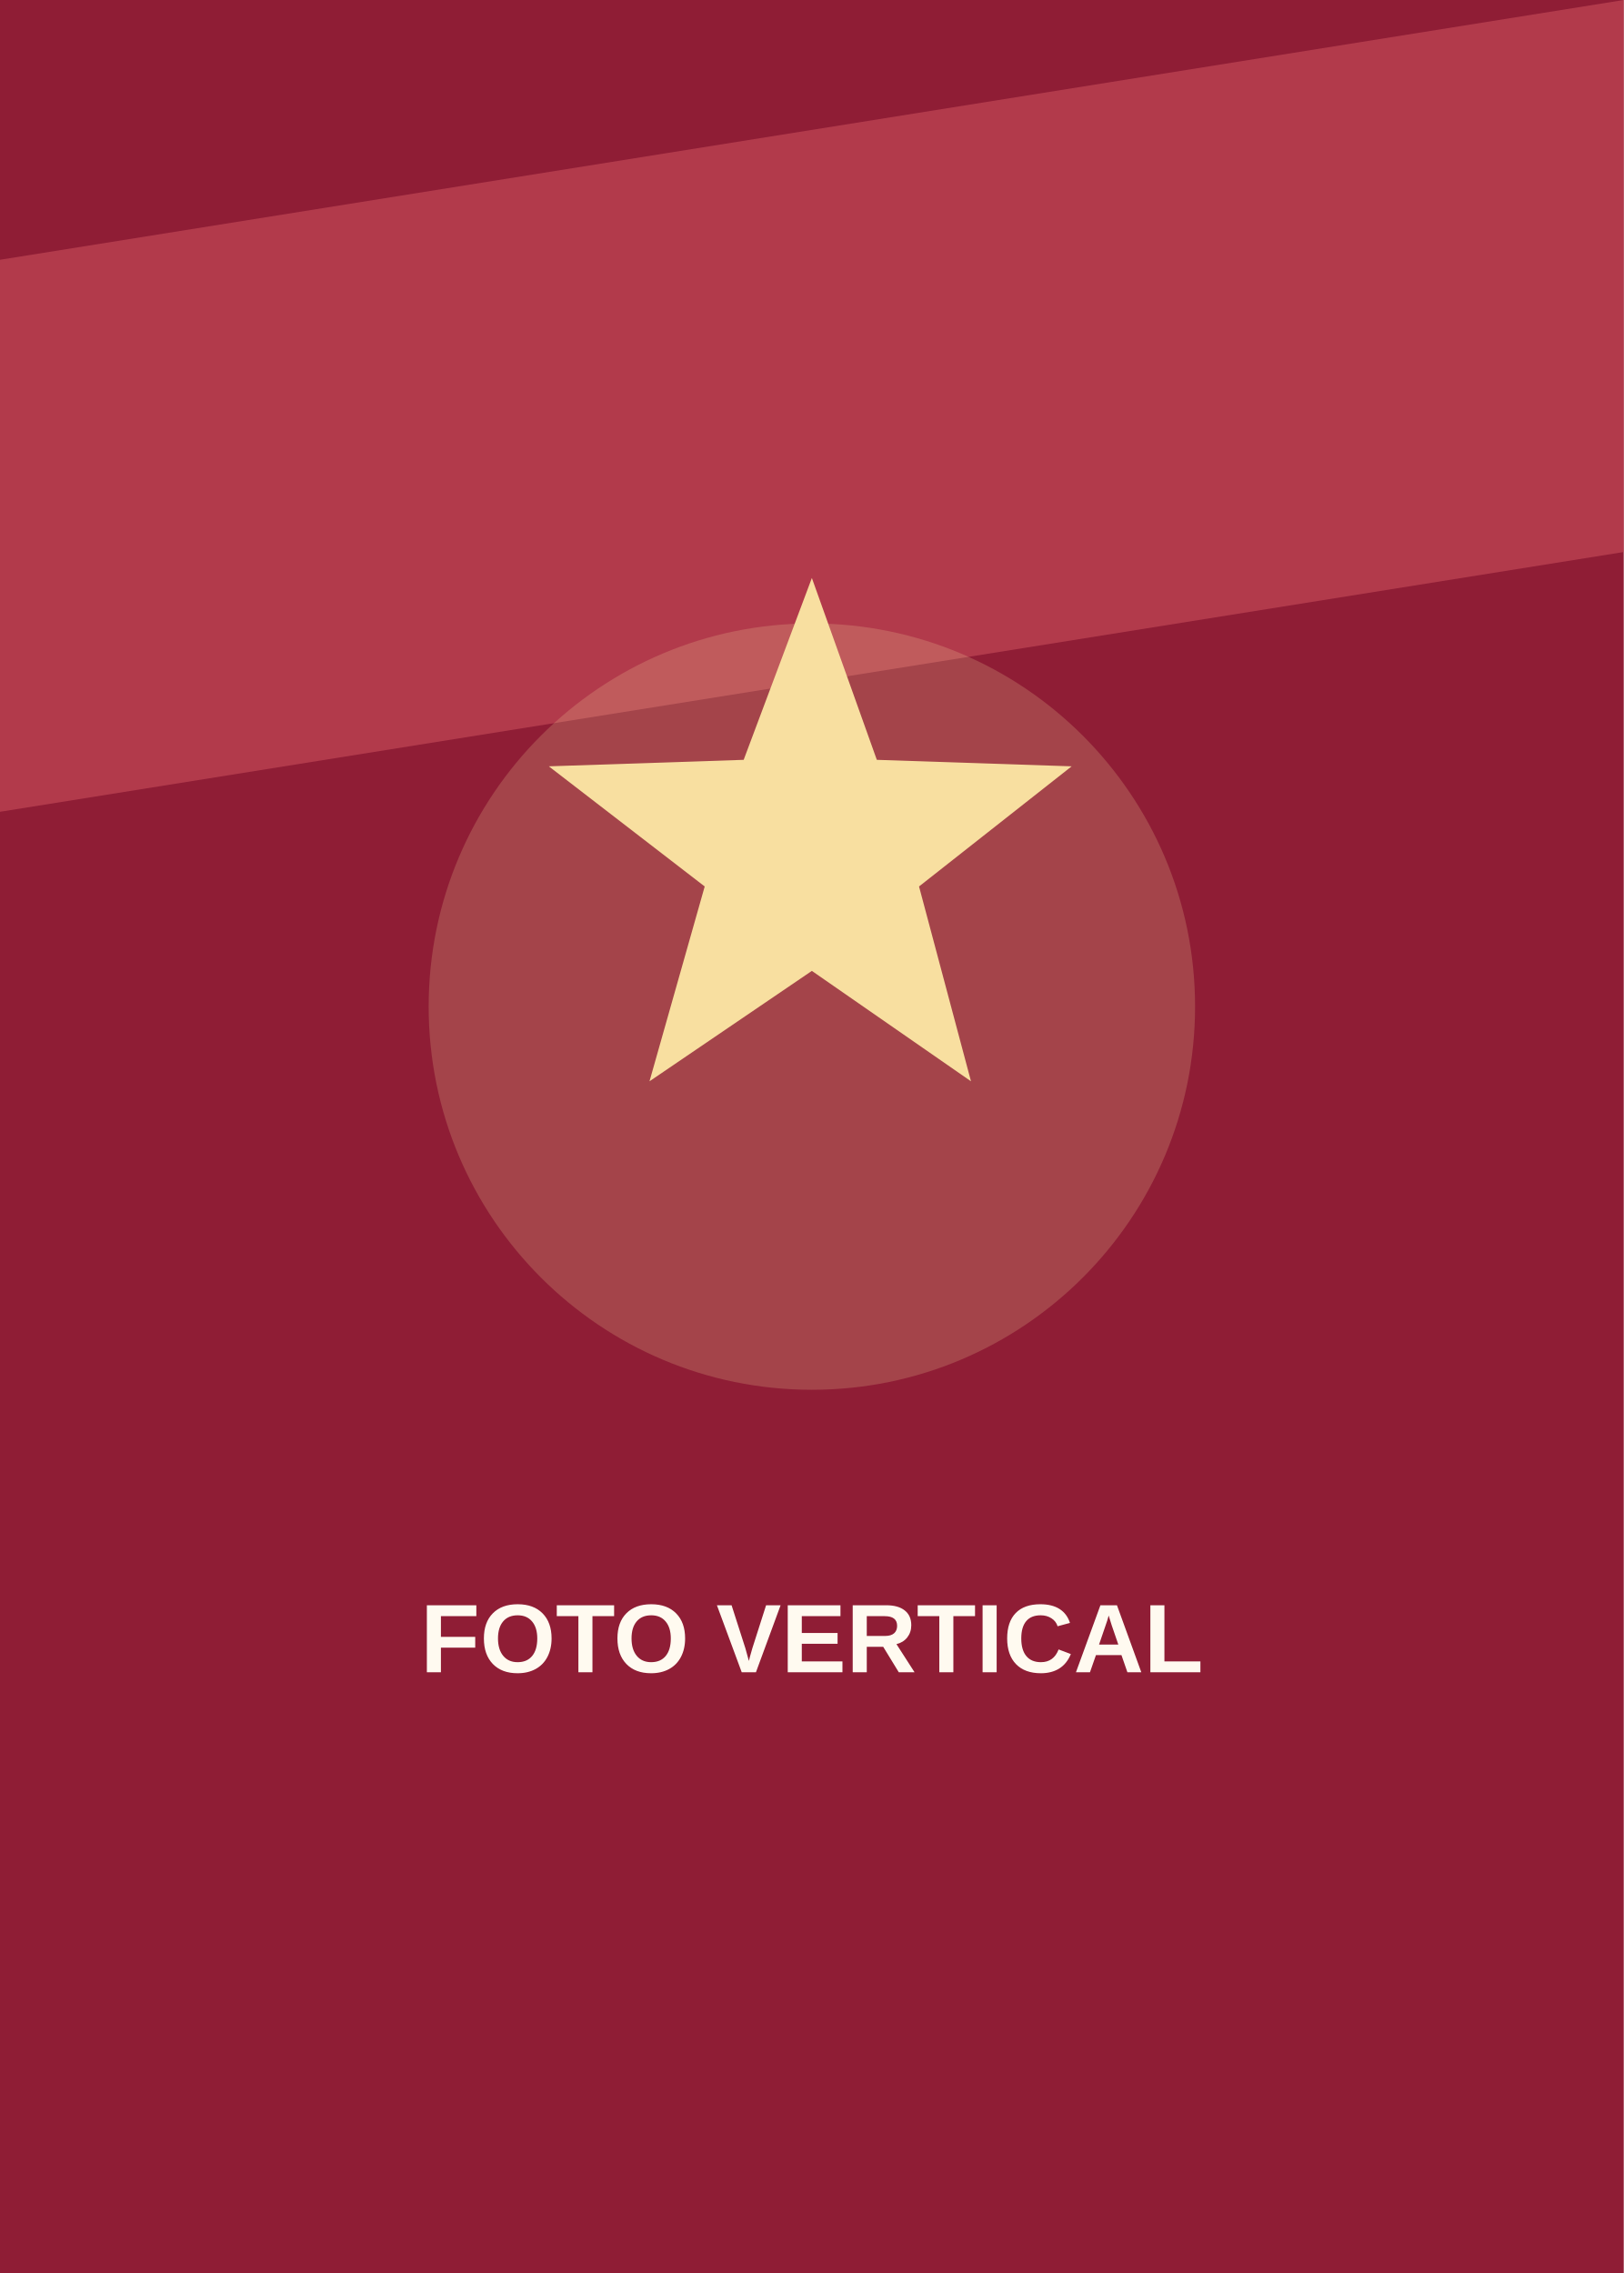
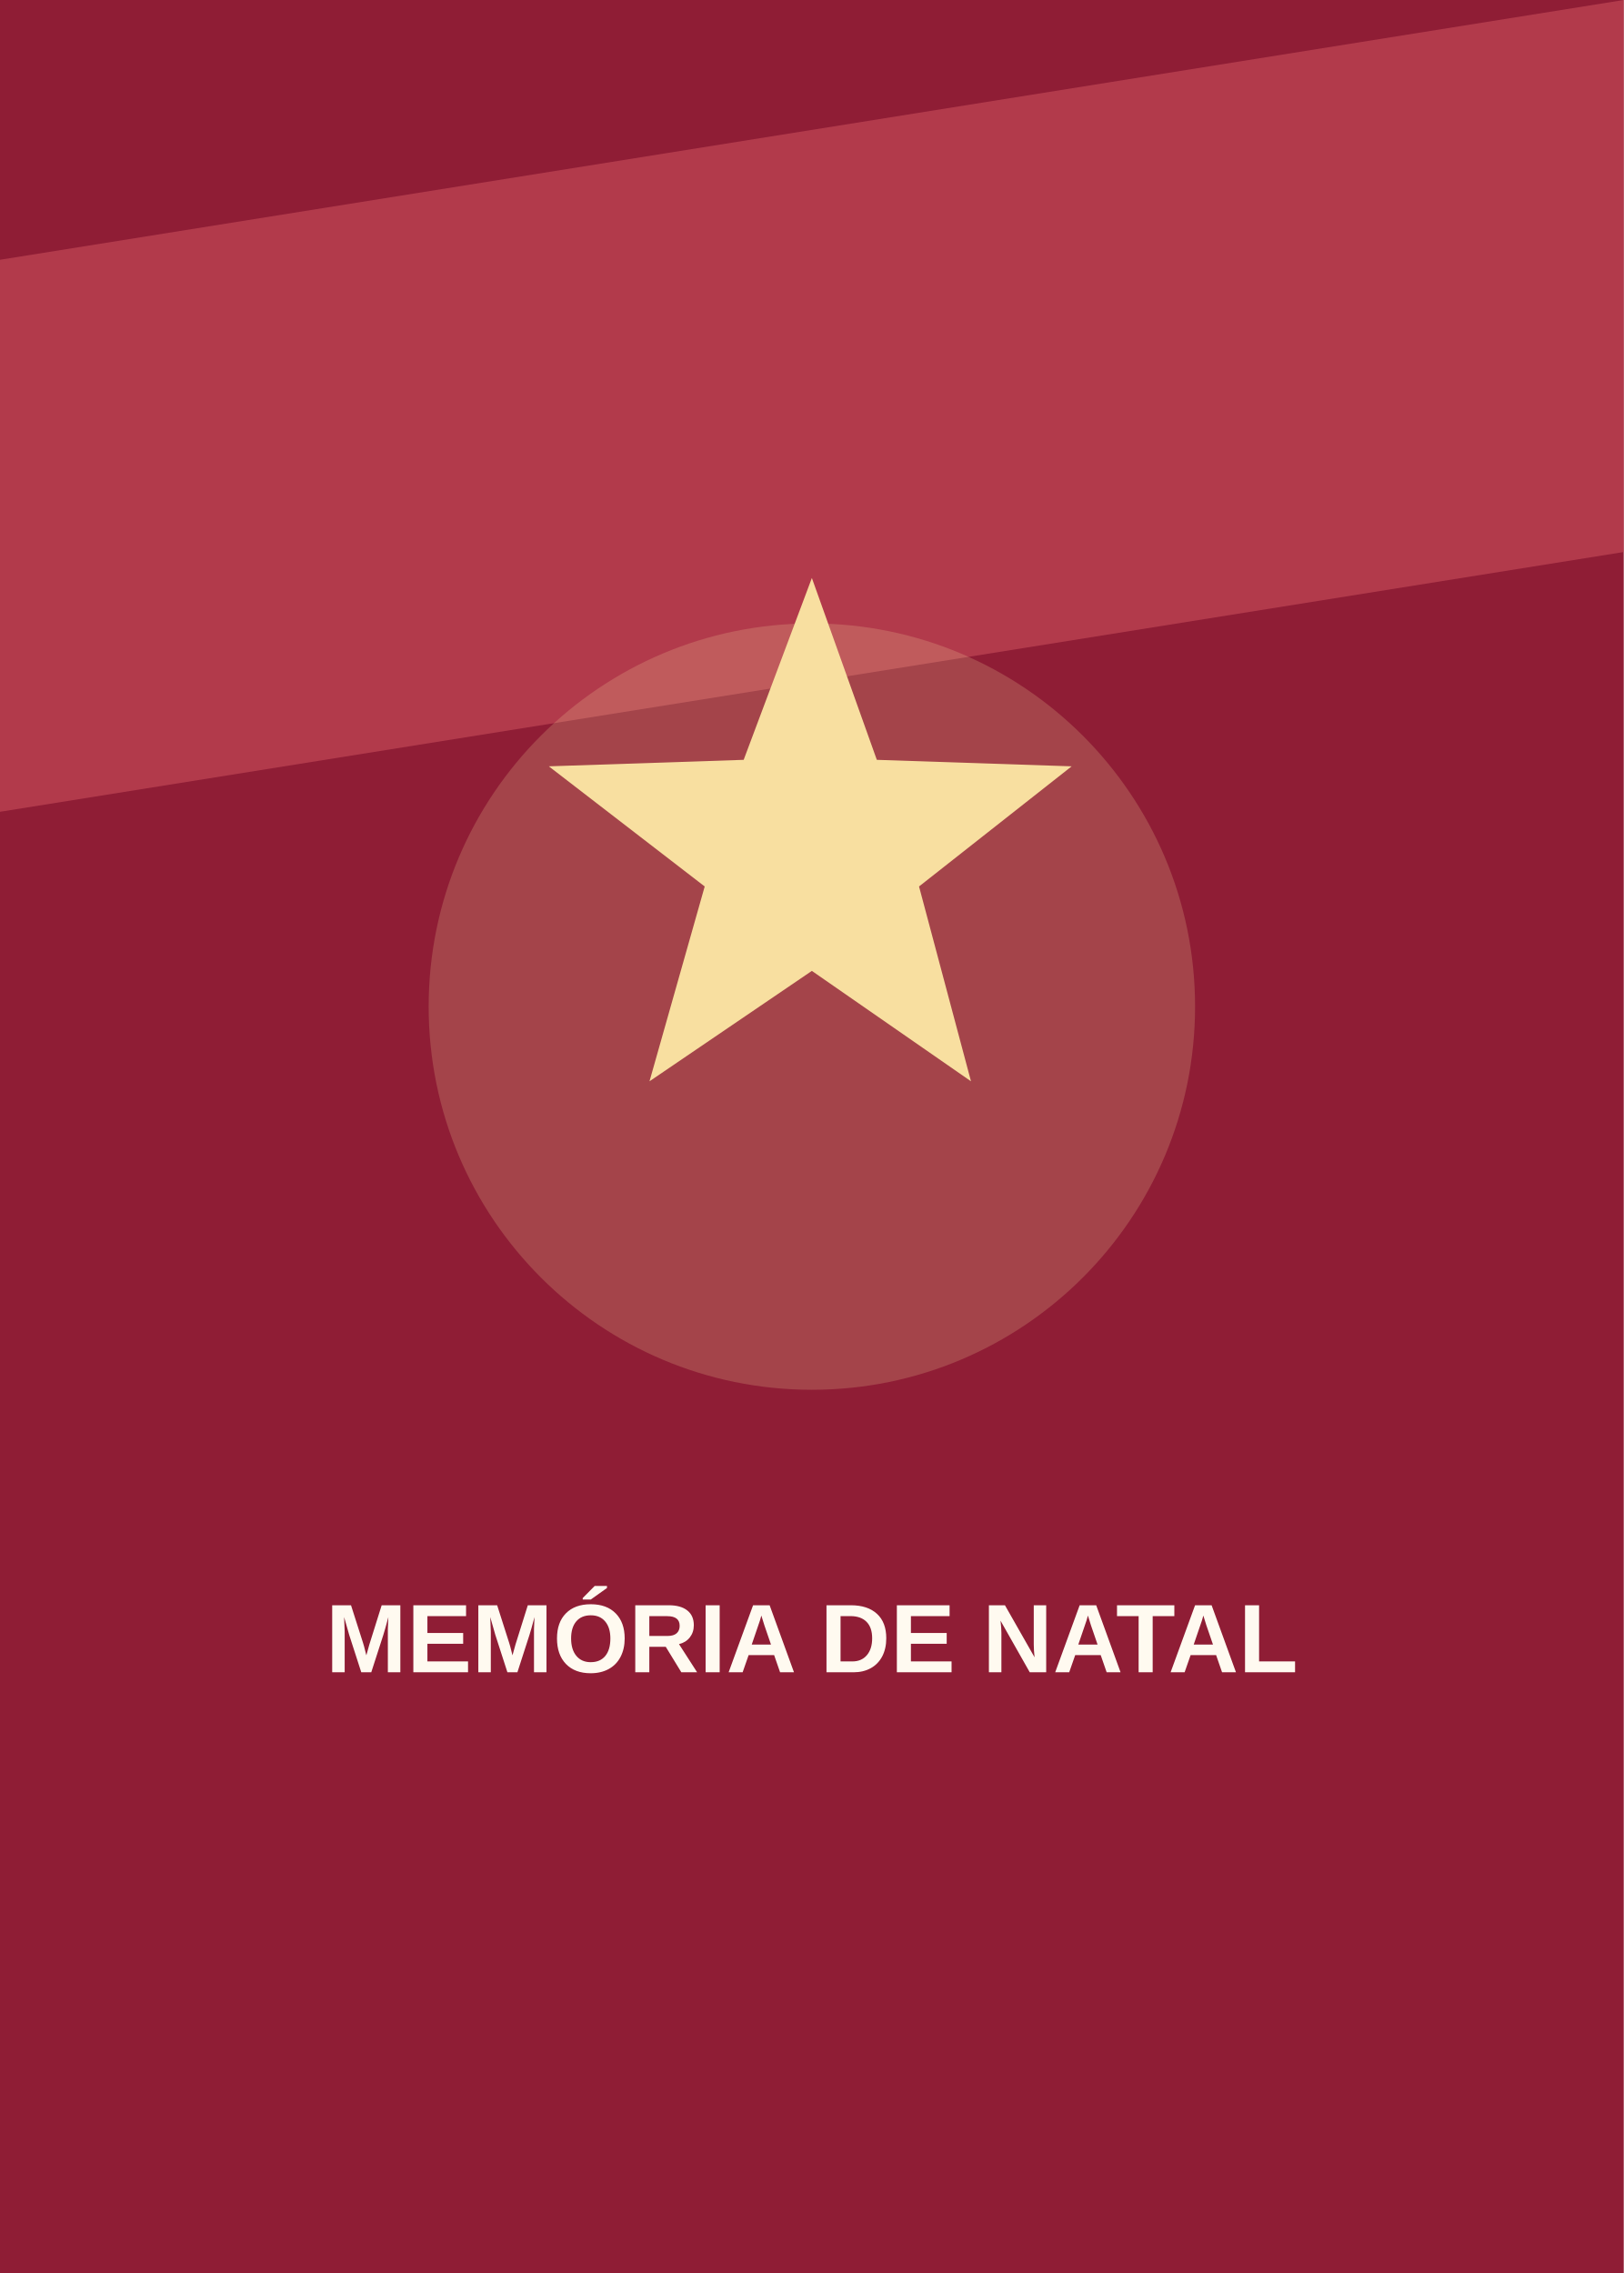
- <svg xmlns="http://www.w3.org/2000/svg" width="500" height="700" viewBox="0 0 500 700" role="img" aria-label="Foto de teste vertical">
+ <svg xmlns="http://www.w3.org/2000/svg" width="500" height="700" viewBox="0 0 500 700" role="img" aria-label="Foto de teste de Natal">
  <rect width="500" height="700" fill="#8f1d35" />
  <path d="M0 80 500 0v170L0 250z" fill="#c44a58" opacity=".65" />
  <circle cx="250" cy="310" r="118" fill="#f8dfa0" opacity=".2" />
  <path d="m250 178 20 56 60 2-47 37 16 60-49-34-50 34 17-60-48-37 60-2z" fill="#f8dfa0" />
-   <text x="250" y="515" fill="#fffaf0" font-family="Arial, sans-serif" font-size="30" font-weight="700" text-anchor="middle">FOTO VERTICAL</text>
+   <text x="250" y="515" fill="#fffaf0" font-family="Arial, sans-serif" font-size="30" font-weight="700" text-anchor="middle">MEMÓRIA DE NATAL</text>
</svg>
